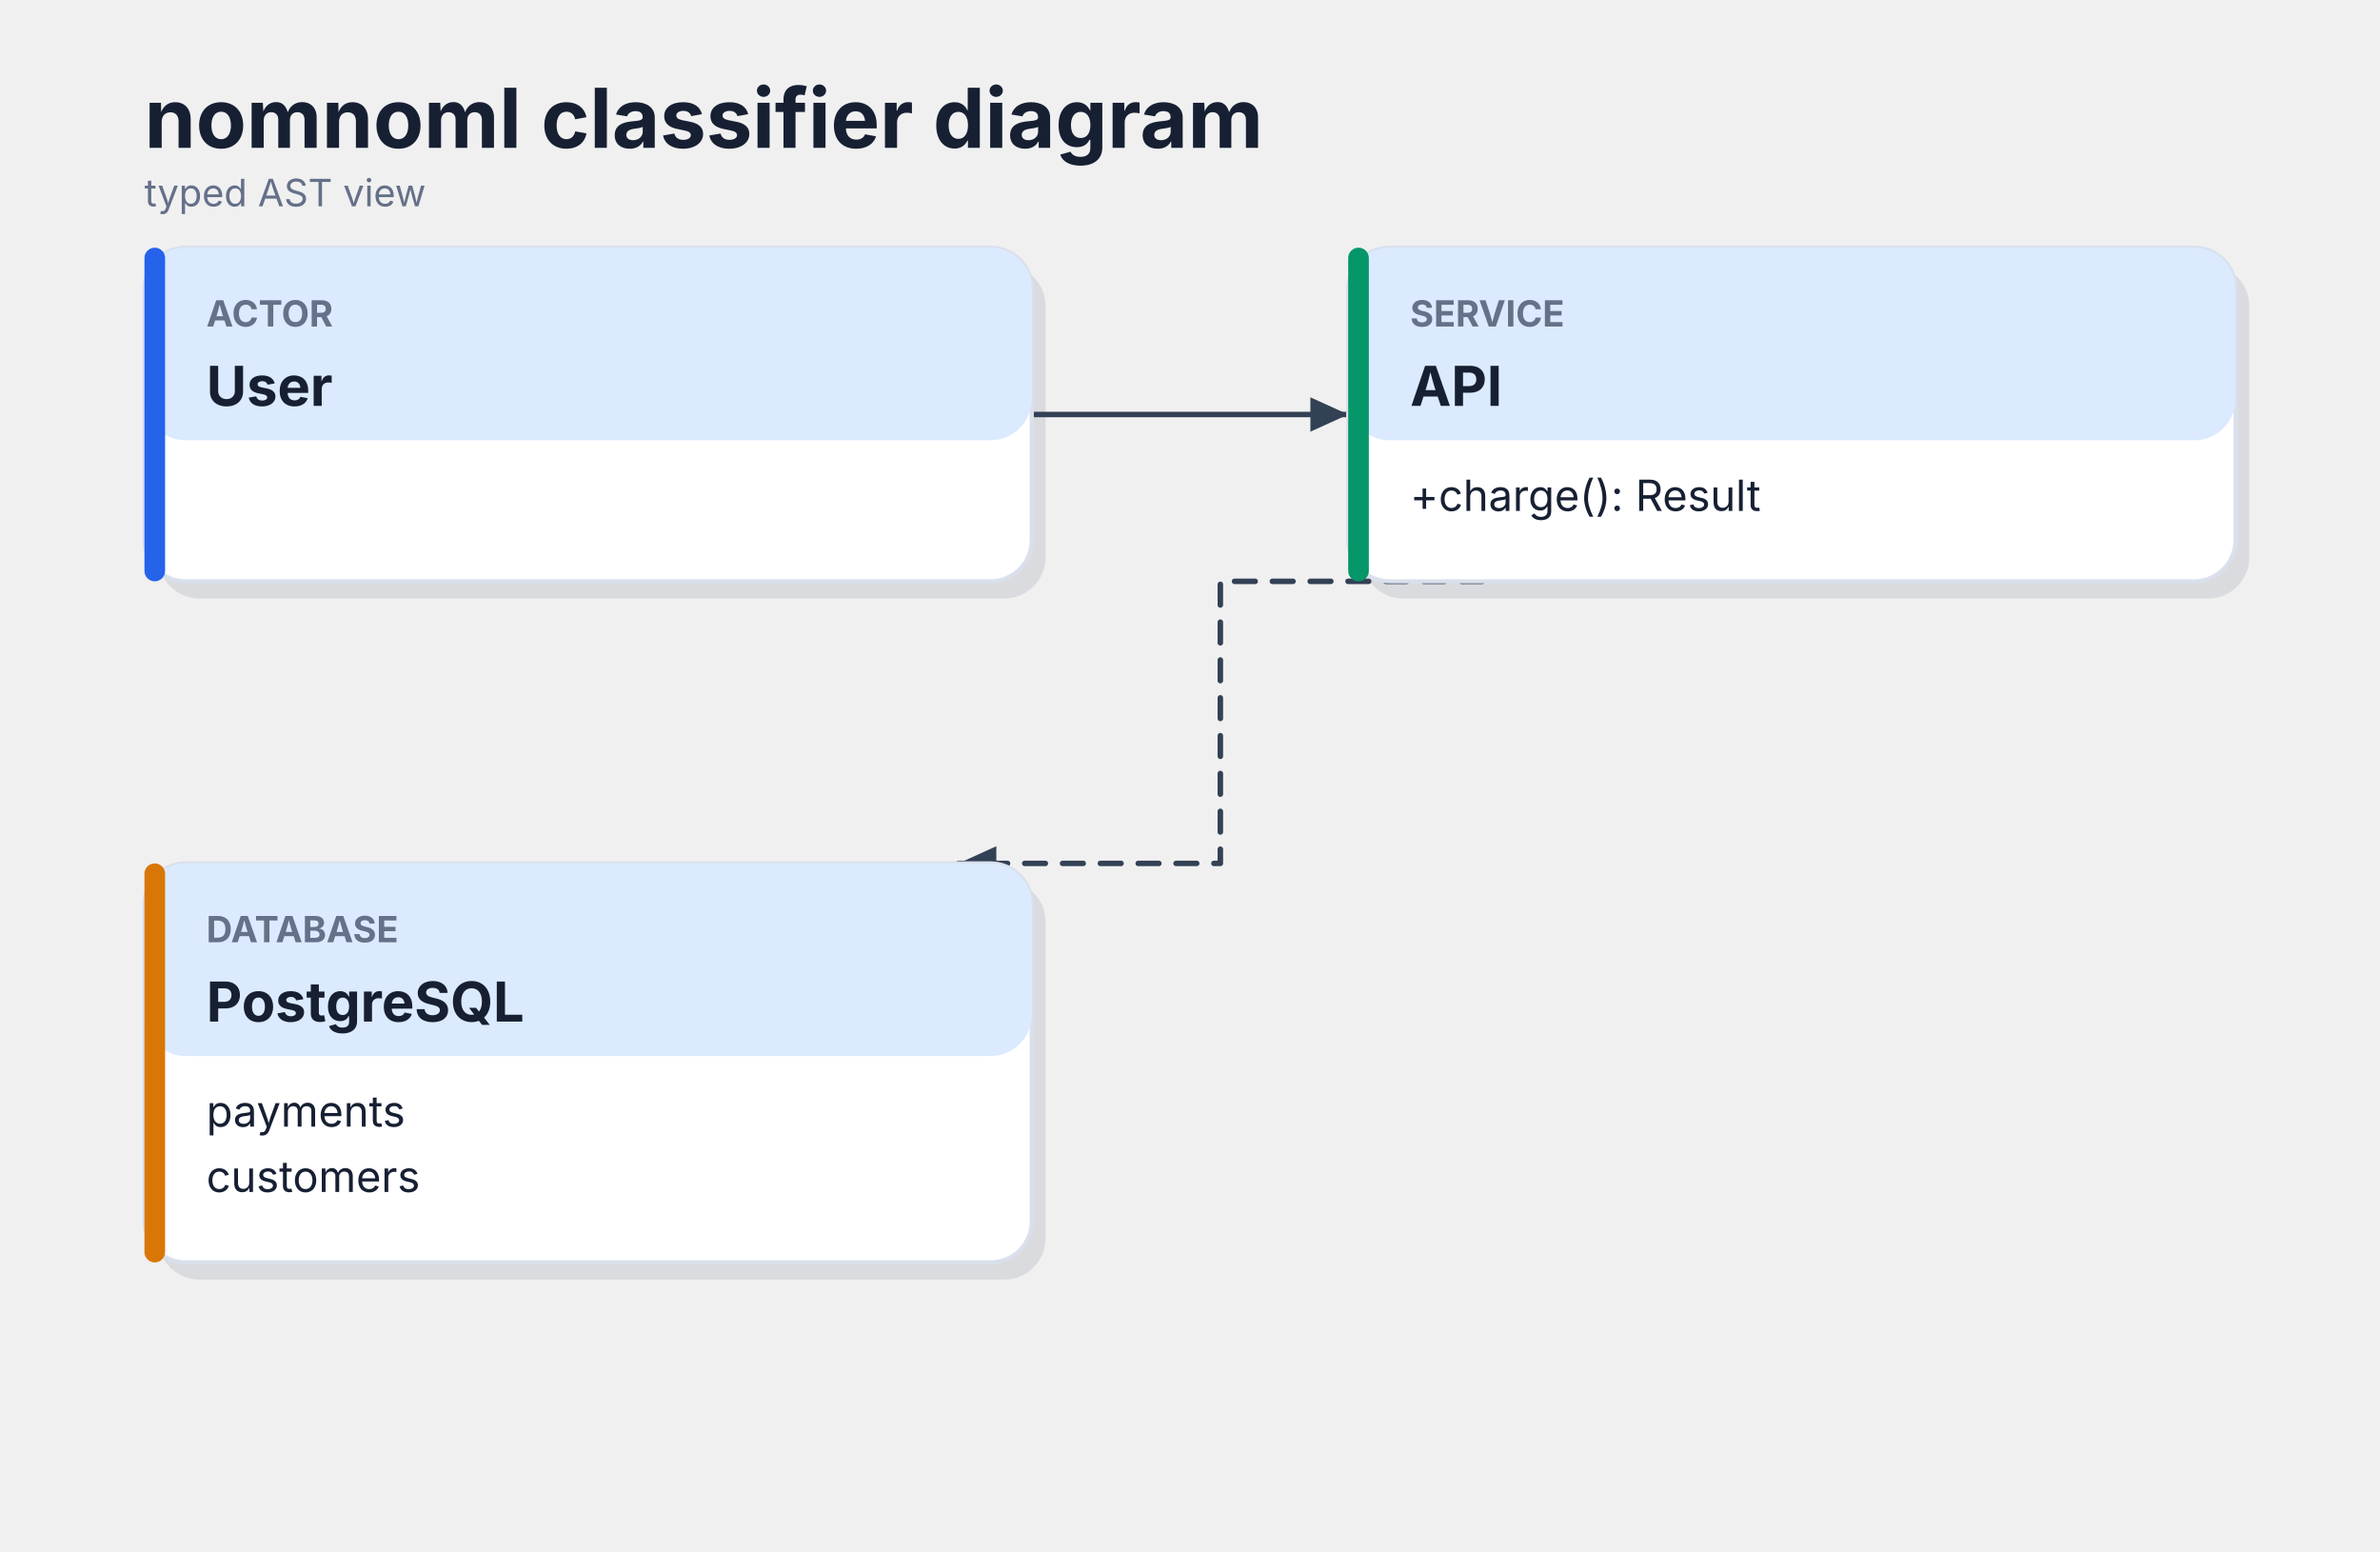
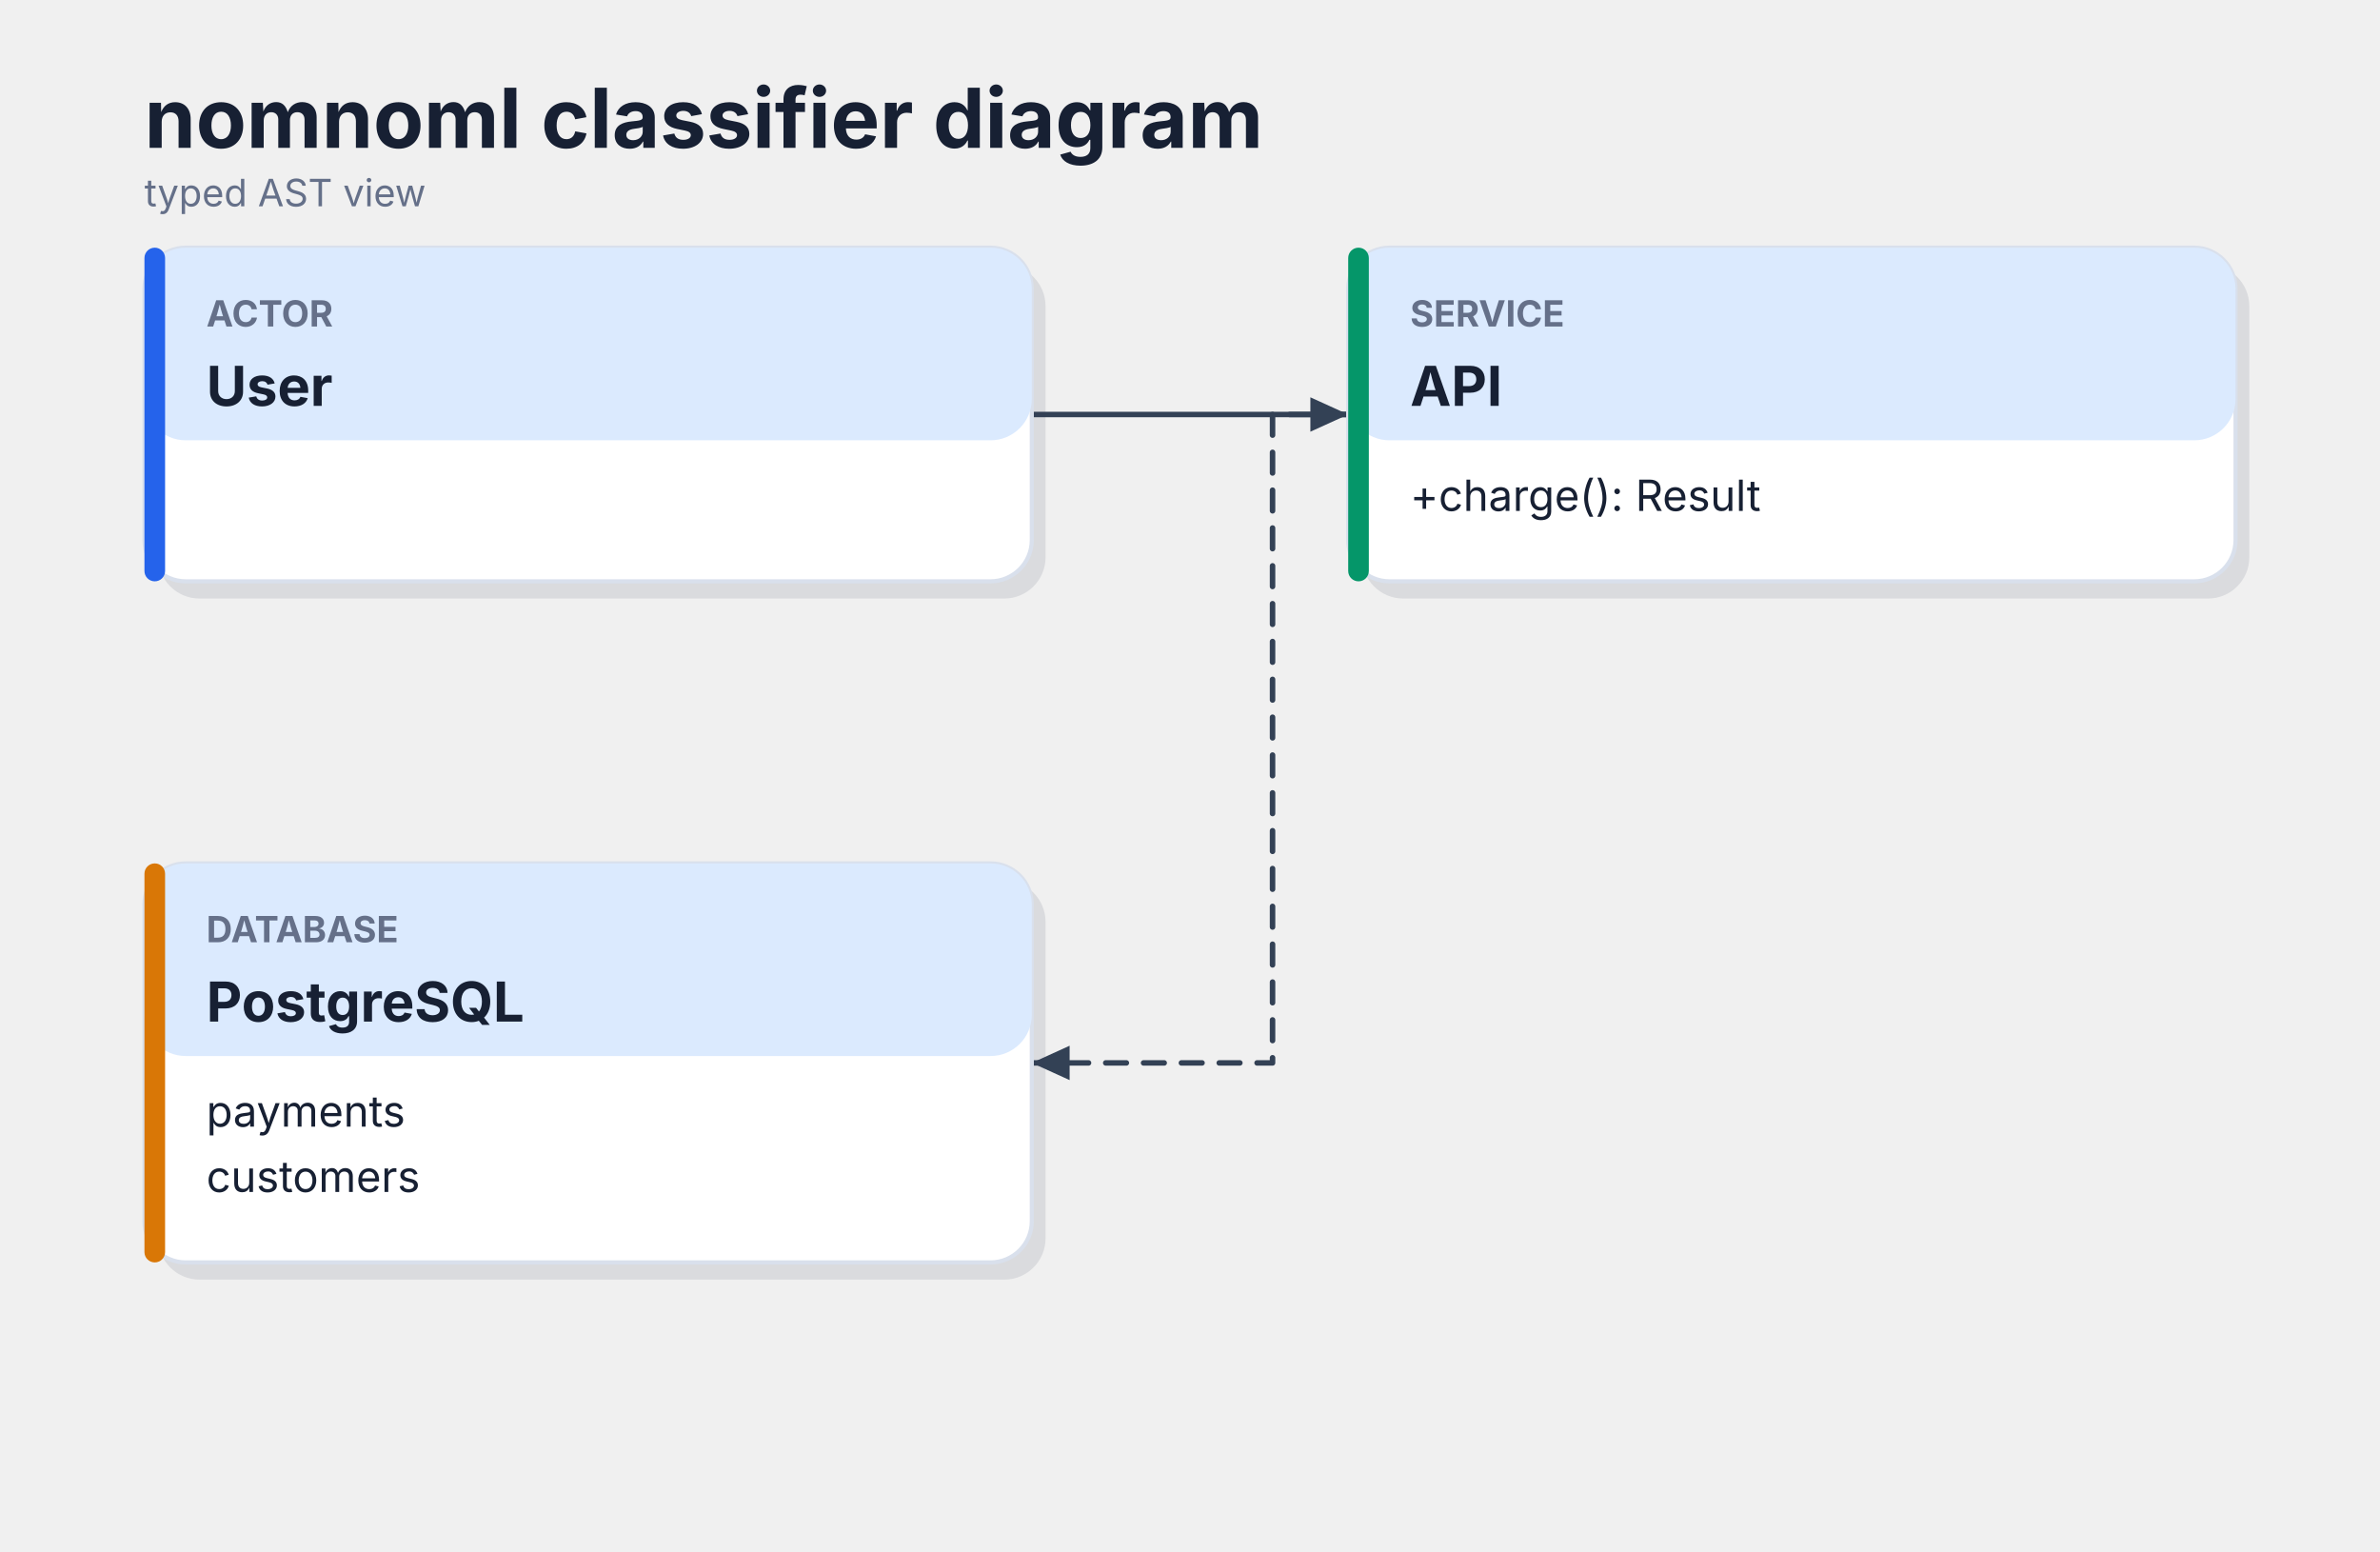
<svg xmlns="http://www.w3.org/2000/svg" width="692.00" height="451.00" viewBox="0 0 692.00 451.00" role="img" aria-labelledby="diagram-title">
  <g shape-rendering="geometricPrecision" text-rendering="optimizeLegibility" font-family="Inter, ui-sans-serif, system-ui, sans-serif">
    <text x="42.00" y="34.00" font-size="24.00" text-anchor="start" dominant-baseline="middle" fill="#172033" font-weight="650" font-style="normal">nomnoml classifier diagram</text>
    <text x="42.00" y="56.00" font-size="11.00" text-anchor="start" dominant-baseline="middle" fill="#657089" font-weight="400" font-style="normal">typed AST view</text>
    <polyline points="300.00,120.50 392.00,120.50" fill="none" stroke="#334155" stroke-width="1.60" stroke-opacity="1.000" stroke-linecap="round" stroke-linejoin="round" />
    <polygon points="392.00,120.50 381.00,125.50 381.00,115.50" fill="#334155" fill-opacity="1.000" stroke="none" />
-     <polyline points="430.95,169.00 354.82,169.00 354.82,251.00 278.69,251.00" fill="none" stroke="#334155" stroke-width="1.60" stroke-opacity="1.000" stroke-linecap="round" stroke-linejoin="round" stroke-dasharray="6.00,5.00" />
-     <polygon points="278.69,251.00 289.69,246.00 289.69,256.00" fill="#334155" fill-opacity="1.000" stroke="none" />
+     <polyline points="392.00,120.50 370.00,120.50 370.00,309.00 300.00,309.00" fill="none" stroke="#334155" stroke-width="1.60" stroke-opacity="1.000" stroke-linecap="round" stroke-linejoin="round" stroke-dasharray="6.00,5.00" />
+     <polygon points="300.00,309.00 311.00,304.00 311.00,314.00" fill="#334155" fill-opacity="1.000" stroke="none" />
    <rect x="46.00" y="77.00" width="258.00" height="97.00" rx="12.00" fill="#334155" fill-opacity="0.120" stroke="none" />
    <rect x="42.00" y="72.00" width="258.00" height="97.00" rx="12.00" fill="#ffffff" fill-opacity="1.000" stroke="#d9e0ec" stroke-width="1.20" stroke-opacity="1.000" stroke-linecap="round" stroke-linejoin="round" />
    <rect x="42.00" y="72.00" width="258.00" height="56.00" rx="12.00" fill="#dbeafe" fill-opacity="1.000" stroke="none" />
    <rect x="42.00" y="72.00" width="6.00" height="97.00" rx="3.00" fill="#2563eb" fill-opacity="1.000" stroke="none" />
    <text x="60.00" y="91.00" font-size="10.50" text-anchor="start" dominant-baseline="middle" fill="#657089" font-weight="650" font-style="normal">ACTOR</text>
    <text x="60.00" y="112.00" font-size="16.00" text-anchor="start" dominant-baseline="middle" fill="#172033" font-weight="650" font-style="normal">User</text>
    <rect x="396.00" y="77.00" width="258.00" height="97.00" rx="12.00" fill="#334155" fill-opacity="0.120" stroke="none" />
    <rect x="392.00" y="72.00" width="258.00" height="97.00" rx="12.00" fill="#ffffff" fill-opacity="1.000" stroke="#d9e0ec" stroke-width="1.20" stroke-opacity="1.000" stroke-linecap="round" stroke-linejoin="round" />
    <rect x="392.00" y="72.00" width="258.00" height="56.00" rx="12.00" fill="#dbeafe" fill-opacity="1.000" stroke="none" />
    <rect x="392.00" y="72.00" width="6.00" height="97.00" rx="3.00" fill="#059669" fill-opacity="1.000" stroke="none" />
    <text x="410.00" y="91.00" font-size="10.50" text-anchor="start" dominant-baseline="middle" fill="#657089" font-weight="650" font-style="normal">SERVICE</text>
    <text x="410.00" y="112.00" font-size="16.00" text-anchor="start" dominant-baseline="middle" fill="#172033" font-weight="650" font-style="normal">API</text>
    <text x="410.00" y="144.00" font-size="12.50" text-anchor="start" dominant-baseline="middle" fill="#172033" font-weight="400" font-style="normal">+charge(): Result</text>
    <rect x="46.00" y="256.00" width="258.00" height="116.00" rx="12.00" fill="#334155" fill-opacity="0.120" stroke="none" />
    <rect x="42.00" y="251.00" width="258.00" height="116.00" rx="12.00" fill="#ffffff" fill-opacity="1.000" stroke="#d9e0ec" stroke-width="1.20" stroke-opacity="1.000" stroke-linecap="round" stroke-linejoin="round" />
    <rect x="42.00" y="251.00" width="258.00" height="56.00" rx="12.00" fill="#dbeafe" fill-opacity="1.000" stroke="none" />
    <rect x="42.00" y="251.00" width="6.00" height="116.00" rx="3.00" fill="#d97706" fill-opacity="1.000" stroke="none" />
    <text x="60.00" y="270.00" font-size="10.50" text-anchor="start" dominant-baseline="middle" fill="#657089" font-weight="650" font-style="normal">DATABASE</text>
    <text x="60.00" y="291.00" font-size="16.00" text-anchor="start" dominant-baseline="middle" fill="#172033" font-weight="650" font-style="normal">PostgreSQL</text>
    <text x="60.00" y="323.00" font-size="12.50" text-anchor="start" dominant-baseline="middle" fill="#172033" font-weight="400" font-style="normal">payments</text>
    <text x="60.00" y="342.00" font-size="12.50" text-anchor="start" dominant-baseline="middle" fill="#172033" font-weight="400" font-style="normal">customers</text>
  </g>
</svg>
